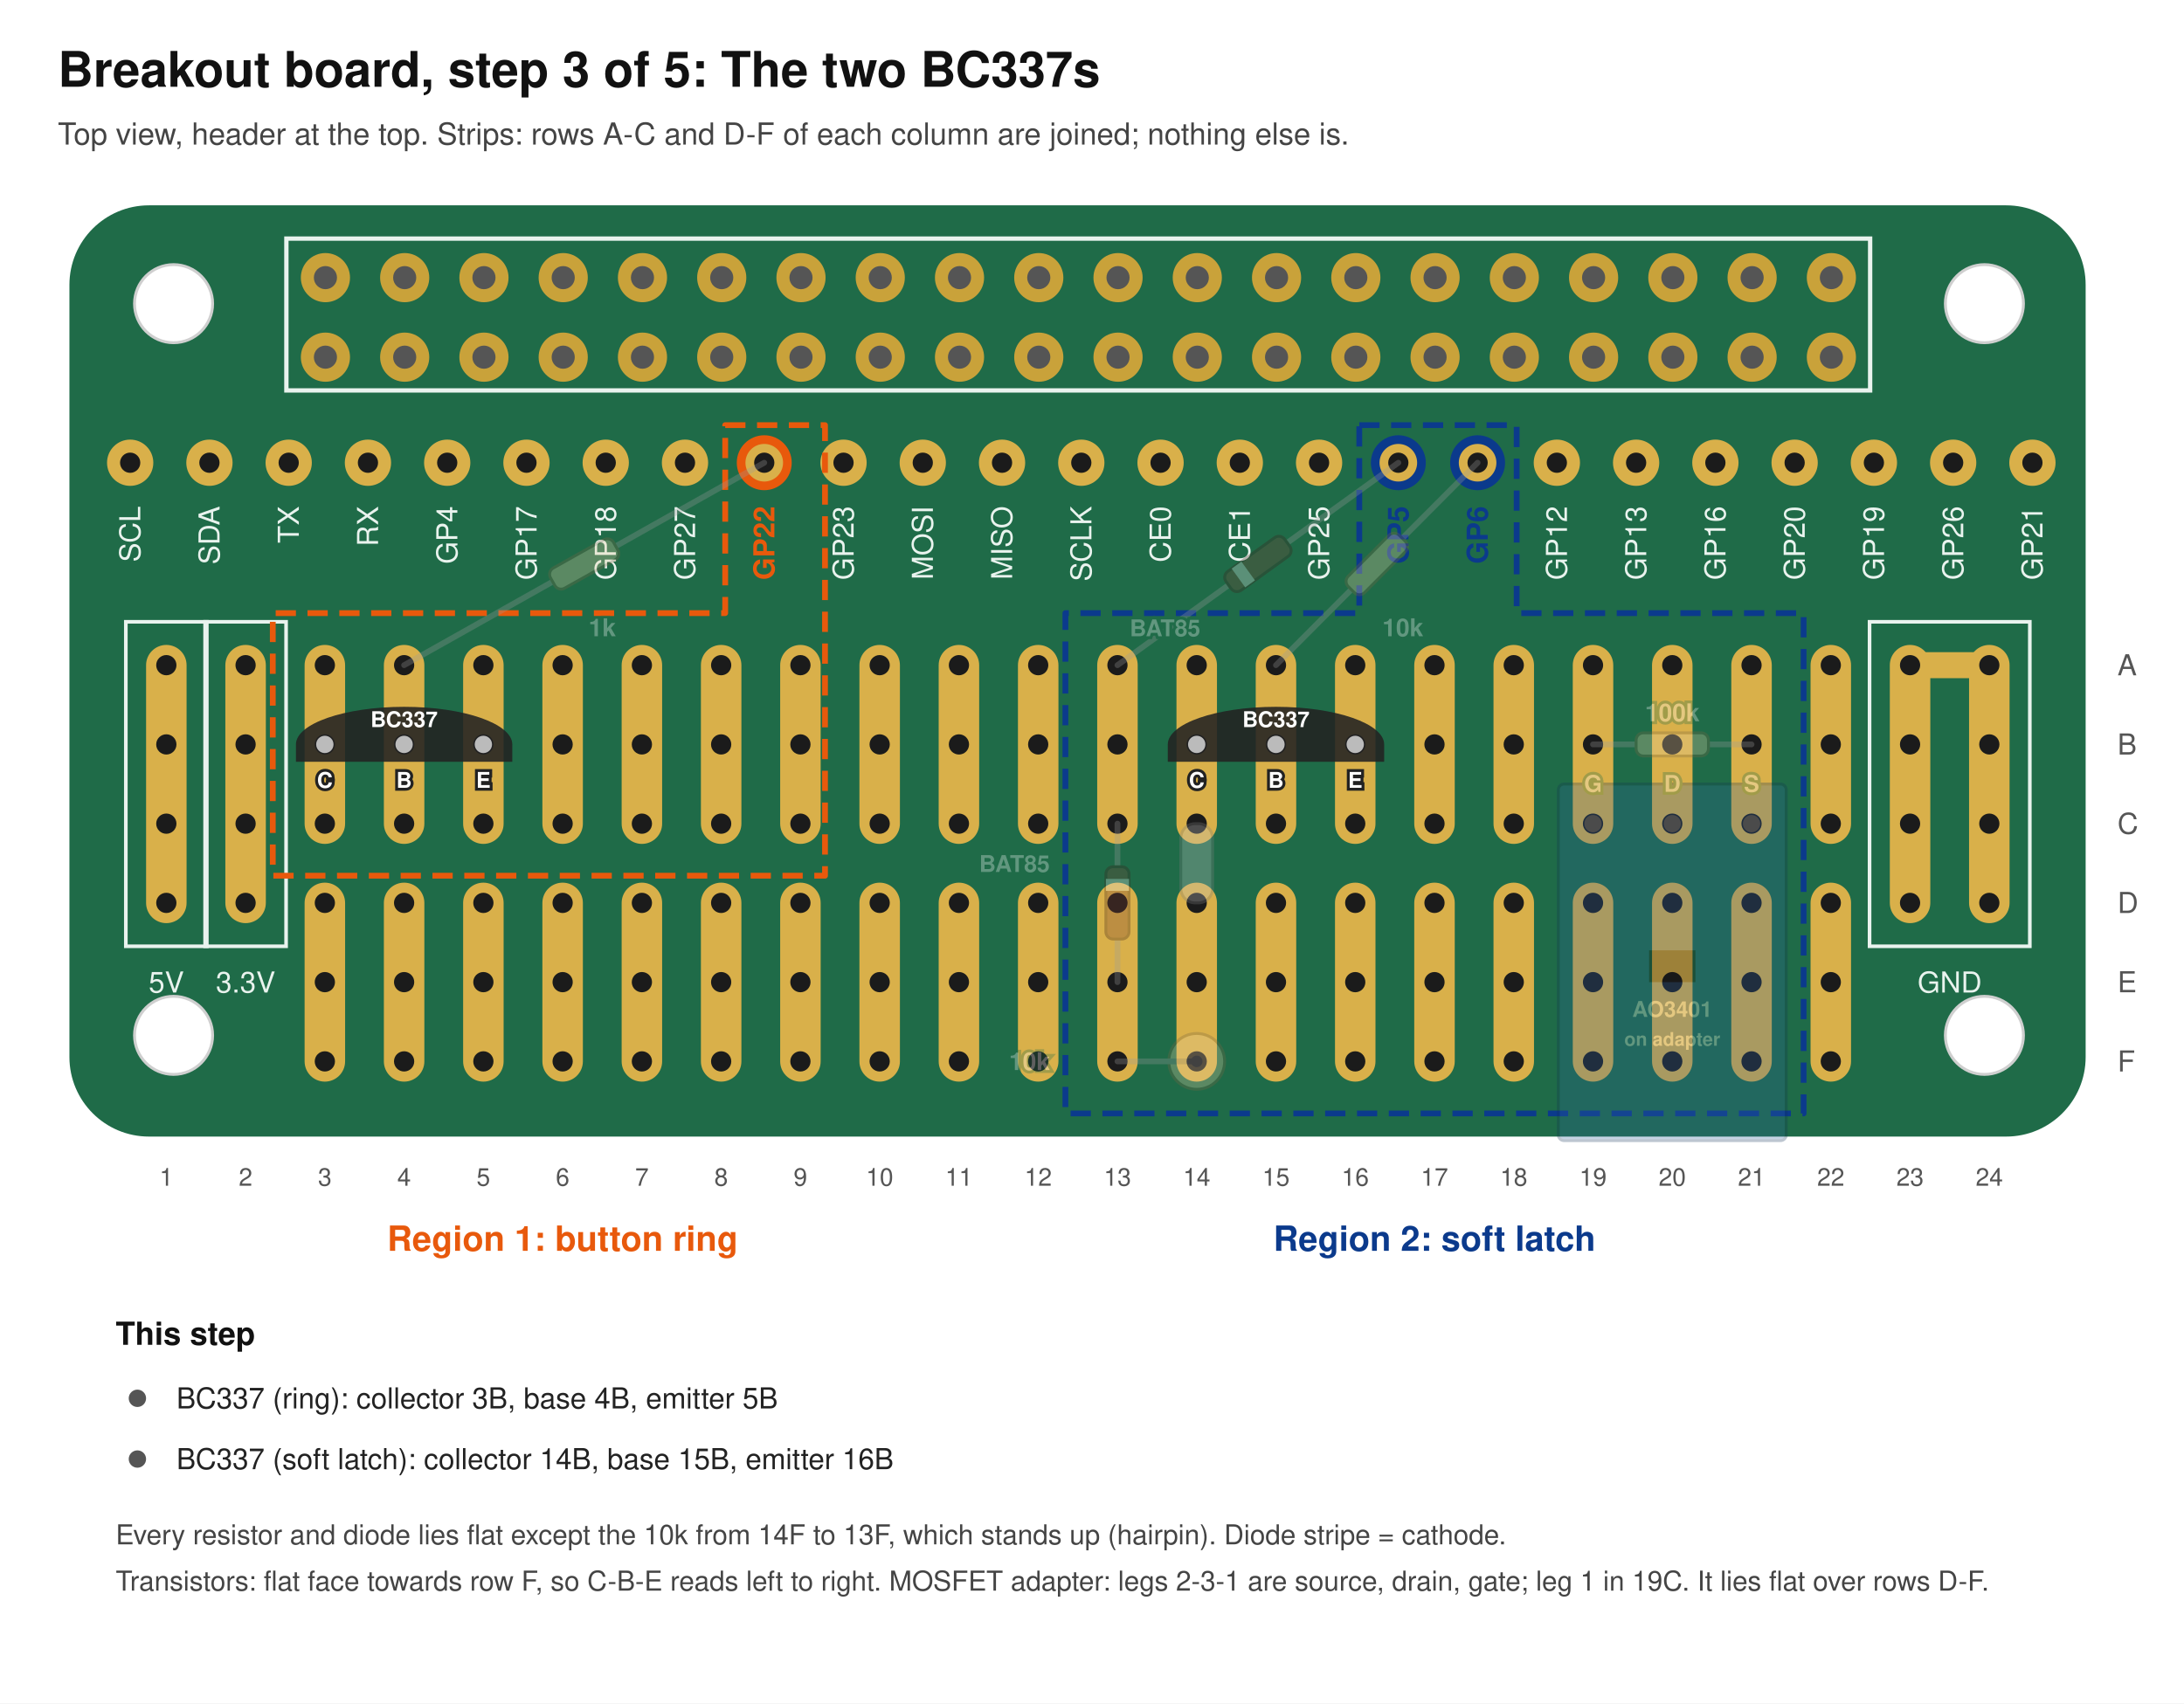
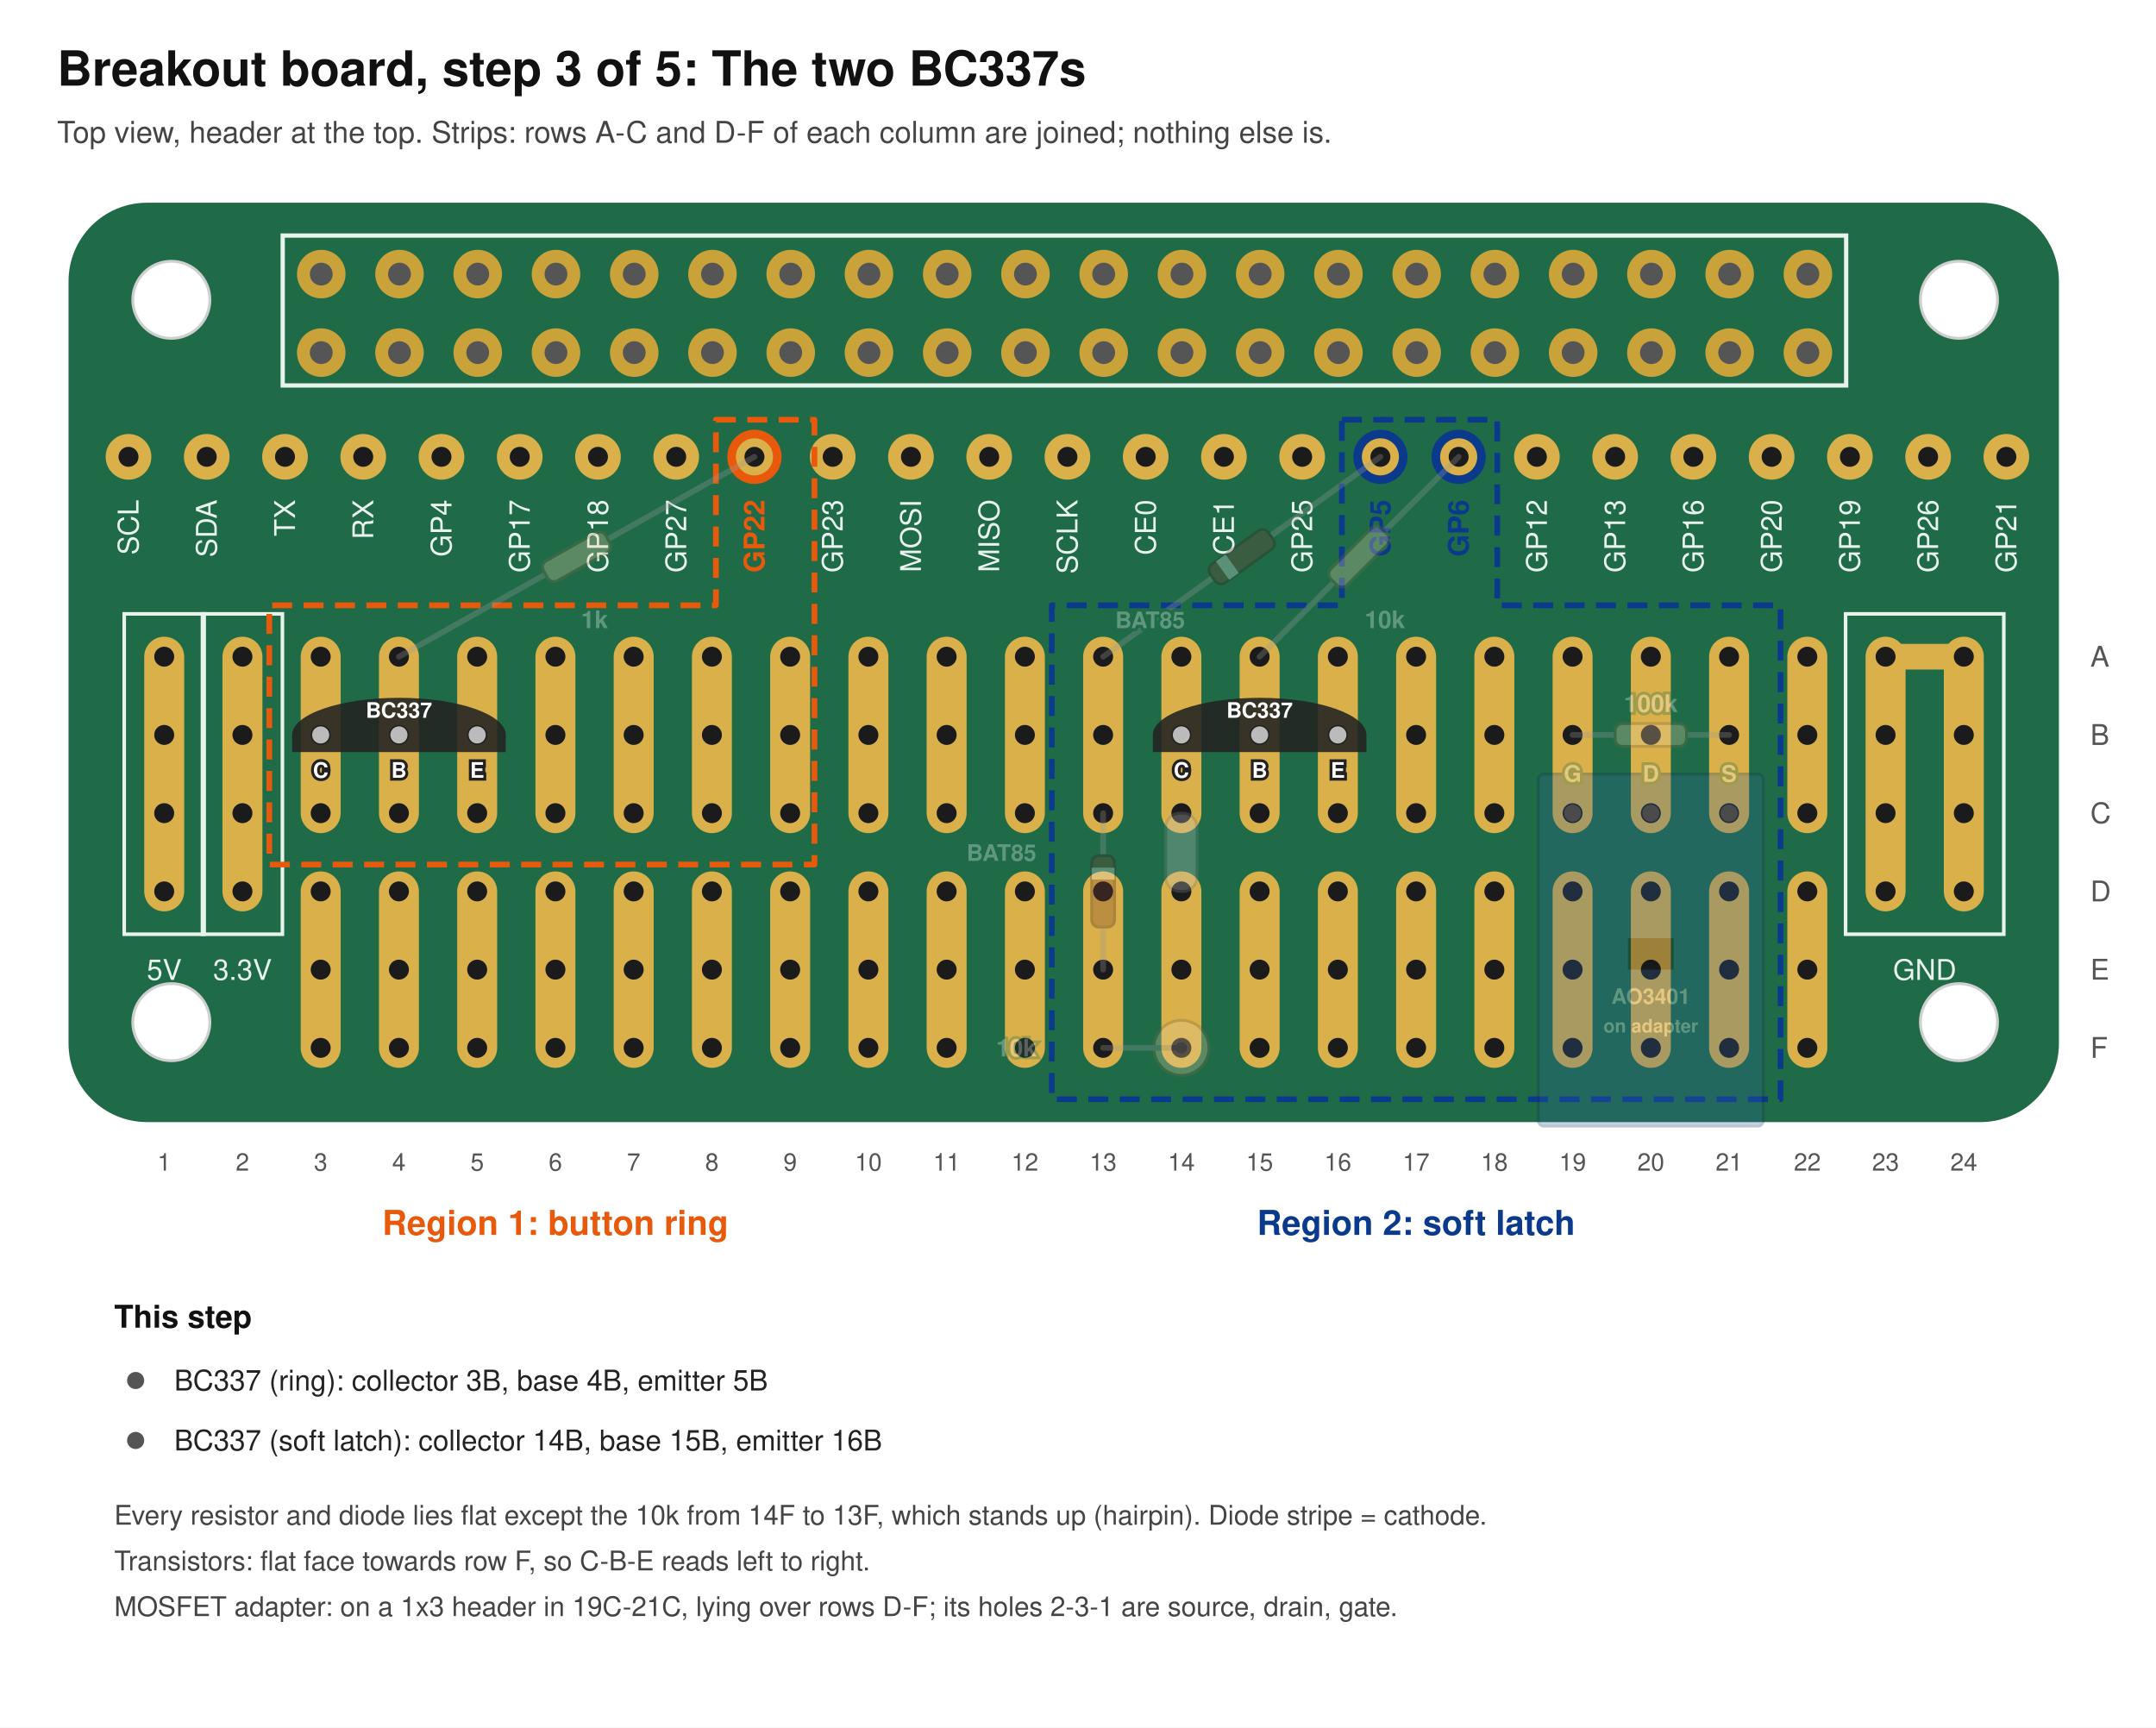
- <svg xmlns="http://www.w3.org/2000/svg" viewBox="0 0 1510 1178" width="1510" height="1178" font-family="Helvetica, Arial, sans-serif">
-   <rect width="1510" height="1178" fill="#ffffff" />
+ <svg xmlns="http://www.w3.org/2000/svg" viewBox="0 0 1510 1210" width="1510" height="1210" font-family="Helvetica, Arial, sans-serif">
+   <rect width="1510" height="1210" fill="#ffffff" />
  <text x="40.0" y="60.0" font-size="34" fill="#111" text-anchor="start" font-weight="bold">Breakout board, step 3 of 5: The two BC337s</text>
  <text x="40.0" y="100.0" font-size="21" fill="#444" text-anchor="start">Top view, header at the top. Strips: rows A-C and D-F of each column are joined; nothing else is.</text>
  <rect x="48.0" y="142.0" width="1394.0" height="644.0" fill="#1f6b48" rx="55" />
  <circle cx="120.0" cy="210.0" r="27" fill="#ffffff" stroke="#cfcfcf" stroke-width="2" />
  <circle cx="1372.0" cy="210.0" r="27" fill="#ffffff" stroke="#cfcfcf" stroke-width="2" />
  <circle cx="120.0" cy="716.0" r="27" fill="#ffffff" stroke="#cfcfcf" stroke-width="2" />
  <circle cx="1372.0" cy="716.0" r="27" fill="#ffffff" stroke="#cfcfcf" stroke-width="2" />
  <rect x="198.0" y="165.0" width="1095.0" height="105.0" fill="none" stroke="#e9f3ee" stroke-width="3" />
  <circle cx="225.0" cy="192.0" r="17" fill="#c9a23a" stroke="none" stroke-width="0" />
  <circle cx="225.0" cy="192.0" r="8" fill="#555" stroke="none" stroke-width="0" />
  <circle cx="225.0" cy="247.0" r="17" fill="#c9a23a" stroke="none" stroke-width="0" />
  <circle cx="225.0" cy="247.0" r="8" fill="#555" stroke="none" stroke-width="0" />
  <circle cx="279.8" cy="192.0" r="17" fill="#c9a23a" stroke="none" stroke-width="0" />
  <circle cx="279.8" cy="192.0" r="8" fill="#555" stroke="none" stroke-width="0" />
  <circle cx="279.8" cy="247.0" r="17" fill="#c9a23a" stroke="none" stroke-width="0" />
  <circle cx="279.8" cy="247.0" r="8" fill="#555" stroke="none" stroke-width="0" />
  <circle cx="334.6" cy="192.0" r="17" fill="#c9a23a" stroke="none" stroke-width="0" />
  <circle cx="334.6" cy="192.0" r="8" fill="#555" stroke="none" stroke-width="0" />
  <circle cx="334.6" cy="247.0" r="17" fill="#c9a23a" stroke="none" stroke-width="0" />
  <circle cx="334.6" cy="247.0" r="8" fill="#555" stroke="none" stroke-width="0" />
  <circle cx="389.4" cy="192.0" r="17" fill="#c9a23a" stroke="none" stroke-width="0" />
  <circle cx="389.4" cy="192.0" r="8" fill="#555" stroke="none" stroke-width="0" />
  <circle cx="389.4" cy="247.0" r="17" fill="#c9a23a" stroke="none" stroke-width="0" />
  <circle cx="389.4" cy="247.0" r="8" fill="#555" stroke="none" stroke-width="0" />
  <circle cx="444.2" cy="192.0" r="17" fill="#c9a23a" stroke="none" stroke-width="0" />
  <circle cx="444.2" cy="192.0" r="8" fill="#555" stroke="none" stroke-width="0" />
  <circle cx="444.2" cy="247.0" r="17" fill="#c9a23a" stroke="none" stroke-width="0" />
  <circle cx="444.2" cy="247.0" r="8" fill="#555" stroke="none" stroke-width="0" />
  <circle cx="499.0" cy="192.0" r="17" fill="#c9a23a" stroke="none" stroke-width="0" />
  <circle cx="499.0" cy="192.0" r="8" fill="#555" stroke="none" stroke-width="0" />
  <circle cx="499.0" cy="247.0" r="17" fill="#c9a23a" stroke="none" stroke-width="0" />
  <circle cx="499.0" cy="247.0" r="8" fill="#555" stroke="none" stroke-width="0" />
  <circle cx="553.8" cy="192.0" r="17" fill="#c9a23a" stroke="none" stroke-width="0" />
  <circle cx="553.8" cy="192.0" r="8" fill="#555" stroke="none" stroke-width="0" />
  <circle cx="553.8" cy="247.0" r="17" fill="#c9a23a" stroke="none" stroke-width="0" />
  <circle cx="553.8" cy="247.0" r="8" fill="#555" stroke="none" stroke-width="0" />
  <circle cx="608.6" cy="192.0" r="17" fill="#c9a23a" stroke="none" stroke-width="0" />
  <circle cx="608.6" cy="192.0" r="8" fill="#555" stroke="none" stroke-width="0" />
  <circle cx="608.6" cy="247.0" r="17" fill="#c9a23a" stroke="none" stroke-width="0" />
  <circle cx="608.6" cy="247.0" r="8" fill="#555" stroke="none" stroke-width="0" />
  <circle cx="663.4" cy="192.0" r="17" fill="#c9a23a" stroke="none" stroke-width="0" />
  <circle cx="663.4" cy="192.0" r="8" fill="#555" stroke="none" stroke-width="0" />
  <circle cx="663.4" cy="247.0" r="17" fill="#c9a23a" stroke="none" stroke-width="0" />
  <circle cx="663.4" cy="247.0" r="8" fill="#555" stroke="none" stroke-width="0" />
  <circle cx="718.2" cy="192.0" r="17" fill="#c9a23a" stroke="none" stroke-width="0" />
  <circle cx="718.2" cy="192.0" r="8" fill="#555" stroke="none" stroke-width="0" />
  <circle cx="718.2" cy="247.0" r="17" fill="#c9a23a" stroke="none" stroke-width="0" />
  <circle cx="718.2" cy="247.0" r="8" fill="#555" stroke="none" stroke-width="0" />
  <circle cx="773.0" cy="192.0" r="17" fill="#c9a23a" stroke="none" stroke-width="0" />
  <circle cx="773.0" cy="192.0" r="8" fill="#555" stroke="none" stroke-width="0" />
  <circle cx="773.0" cy="247.0" r="17" fill="#c9a23a" stroke="none" stroke-width="0" />
  <circle cx="773.0" cy="247.0" r="8" fill="#555" stroke="none" stroke-width="0" />
  <circle cx="827.8" cy="192.0" r="17" fill="#c9a23a" stroke="none" stroke-width="0" />
  <circle cx="827.8" cy="192.0" r="8" fill="#555" stroke="none" stroke-width="0" />
  <circle cx="827.8" cy="247.0" r="17" fill="#c9a23a" stroke="none" stroke-width="0" />
  <circle cx="827.8" cy="247.0" r="8" fill="#555" stroke="none" stroke-width="0" />
  <circle cx="882.6" cy="192.0" r="17" fill="#c9a23a" stroke="none" stroke-width="0" />
  <circle cx="882.6" cy="192.0" r="8" fill="#555" stroke="none" stroke-width="0" />
  <circle cx="882.6" cy="247.0" r="17" fill="#c9a23a" stroke="none" stroke-width="0" />
  <circle cx="882.6" cy="247.0" r="8" fill="#555" stroke="none" stroke-width="0" />
  <circle cx="937.4" cy="192.0" r="17" fill="#c9a23a" stroke="none" stroke-width="0" />
  <circle cx="937.4" cy="192.0" r="8" fill="#555" stroke="none" stroke-width="0" />
  <circle cx="937.4" cy="247.0" r="17" fill="#c9a23a" stroke="none" stroke-width="0" />
  <circle cx="937.4" cy="247.0" r="8" fill="#555" stroke="none" stroke-width="0" />
  <circle cx="992.2" cy="192.0" r="17" fill="#c9a23a" stroke="none" stroke-width="0" />
  <circle cx="992.2" cy="192.0" r="8" fill="#555" stroke="none" stroke-width="0" />
  <circle cx="992.2" cy="247.0" r="17" fill="#c9a23a" stroke="none" stroke-width="0" />
  <circle cx="992.2" cy="247.0" r="8" fill="#555" stroke="none" stroke-width="0" />
  <circle cx="1047.0" cy="192.0" r="17" fill="#c9a23a" stroke="none" stroke-width="0" />
  <circle cx="1047.0" cy="192.0" r="8" fill="#555" stroke="none" stroke-width="0" />
  <circle cx="1047.0" cy="247.0" r="17" fill="#c9a23a" stroke="none" stroke-width="0" />
  <circle cx="1047.0" cy="247.0" r="8" fill="#555" stroke="none" stroke-width="0" />
  <circle cx="1101.8" cy="192.0" r="17" fill="#c9a23a" stroke="none" stroke-width="0" />
  <circle cx="1101.8" cy="192.0" r="8" fill="#555" stroke="none" stroke-width="0" />
  <circle cx="1101.8" cy="247.0" r="17" fill="#c9a23a" stroke="none" stroke-width="0" />
  <circle cx="1101.8" cy="247.0" r="8" fill="#555" stroke="none" stroke-width="0" />
  <circle cx="1156.6" cy="192.0" r="17" fill="#c9a23a" stroke="none" stroke-width="0" />
  <circle cx="1156.6" cy="192.0" r="8" fill="#555" stroke="none" stroke-width="0" />
  <circle cx="1156.6" cy="247.0" r="17" fill="#c9a23a" stroke="none" stroke-width="0" />
  <circle cx="1156.6" cy="247.0" r="8" fill="#555" stroke="none" stroke-width="0" />
  <circle cx="1211.4" cy="192.0" r="17" fill="#c9a23a" stroke="none" stroke-width="0" />
  <circle cx="1211.4" cy="192.0" r="8" fill="#555" stroke="none" stroke-width="0" />
  <circle cx="1211.4" cy="247.0" r="17" fill="#c9a23a" stroke="none" stroke-width="0" />
  <circle cx="1211.4" cy="247.0" r="8" fill="#555" stroke="none" stroke-width="0" />
  <circle cx="1266.2" cy="192.0" r="17" fill="#c9a23a" stroke="none" stroke-width="0" />
  <circle cx="1266.2" cy="192.0" r="8" fill="#555" stroke="none" stroke-width="0" />
  <circle cx="1266.2" cy="247.0" r="17" fill="#c9a23a" stroke="none" stroke-width="0" />
  <circle cx="1266.2" cy="247.0" r="8" fill="#555" stroke="none" stroke-width="0" />
  <circle cx="90.0" cy="320.0" r="16" fill="#d9b04a" stroke="none" stroke-width="0" />
  <circle cx="90.0" cy="320.0" r="7" fill="#1b1b1b" stroke="none" stroke-width="0" />
  <text transform="translate(97.0,350) rotate(-90)" text-anchor="end" font-size="20" fill="#e9f3ee">SCL</text>
  <circle cx="144.8" cy="320.0" r="16" fill="#d9b04a" stroke="none" stroke-width="0" />
  <circle cx="144.8" cy="320.0" r="7" fill="#1b1b1b" stroke="none" stroke-width="0" />
  <text transform="translate(151.8,350) rotate(-90)" text-anchor="end" font-size="20" fill="#e9f3ee">SDA</text>
  <circle cx="199.6" cy="320.0" r="16" fill="#d9b04a" stroke="none" stroke-width="0" />
  <circle cx="199.6" cy="320.0" r="7" fill="#1b1b1b" stroke="none" stroke-width="0" />
  <text transform="translate(206.6,350) rotate(-90)" text-anchor="end" font-size="20" fill="#e9f3ee">TX</text>
  <circle cx="254.4" cy="320.0" r="16" fill="#d9b04a" stroke="none" stroke-width="0" />
  <circle cx="254.4" cy="320.0" r="7" fill="#1b1b1b" stroke="none" stroke-width="0" />
  <text transform="translate(261.4,350) rotate(-90)" text-anchor="end" font-size="20" fill="#e9f3ee">RX</text>
  <circle cx="309.2" cy="320.0" r="16" fill="#d9b04a" stroke="none" stroke-width="0" />
  <circle cx="309.2" cy="320.0" r="7" fill="#1b1b1b" stroke="none" stroke-width="0" />
  <text transform="translate(316.2,350) rotate(-90)" text-anchor="end" font-size="20" fill="#e9f3ee">GP4</text>
  <circle cx="364.0" cy="320.0" r="16" fill="#d9b04a" stroke="none" stroke-width="0" />
  <circle cx="364.0" cy="320.0" r="7" fill="#1b1b1b" stroke="none" stroke-width="0" />
  <text transform="translate(371.0,350) rotate(-90)" text-anchor="end" font-size="20" fill="#e9f3ee">GP17</text>
  <circle cx="418.8" cy="320.0" r="16" fill="#d9b04a" stroke="none" stroke-width="0" />
  <circle cx="418.8" cy="320.0" r="7" fill="#1b1b1b" stroke="none" stroke-width="0" />
  <text transform="translate(425.8,350) rotate(-90)" text-anchor="end" font-size="20" fill="#e9f3ee">GP18</text>
  <circle cx="473.6" cy="320.0" r="16" fill="#d9b04a" stroke="none" stroke-width="0" />
  <circle cx="473.6" cy="320.0" r="7" fill="#1b1b1b" stroke="none" stroke-width="0" />
  <text transform="translate(480.6,350) rotate(-90)" text-anchor="end" font-size="20" fill="#e9f3ee">GP27</text>
  <circle cx="528.4" cy="320.0" r="16" fill="#d9b04a" stroke="#e8590c" stroke-width="6" />
  <circle cx="528.4" cy="320.0" r="7" fill="#1b1b1b" stroke="none" stroke-width="0" />
  <text transform="translate(535.4,350) rotate(-90)" text-anchor="end" font-size="20" font-weight="bold" fill="#e8590c">GP22</text>
  <circle cx="583.2" cy="320.0" r="16" fill="#d9b04a" stroke="none" stroke-width="0" />
  <circle cx="583.2" cy="320.0" r="7" fill="#1b1b1b" stroke="none" stroke-width="0" />
  <text transform="translate(590.2,350) rotate(-90)" text-anchor="end" font-size="20" fill="#e9f3ee">GP23</text>
  <circle cx="638.0" cy="320.0" r="16" fill="#d9b04a" stroke="none" stroke-width="0" />
  <circle cx="638.0" cy="320.0" r="7" fill="#1b1b1b" stroke="none" stroke-width="0" />
  <text transform="translate(645.0,350) rotate(-90)" text-anchor="end" font-size="20" fill="#e9f3ee">MOSI</text>
  <circle cx="692.8" cy="320.0" r="16" fill="#d9b04a" stroke="none" stroke-width="0" />
  <circle cx="692.8" cy="320.0" r="7" fill="#1b1b1b" stroke="none" stroke-width="0" />
  <text transform="translate(699.8,350) rotate(-90)" text-anchor="end" font-size="20" fill="#e9f3ee">MISO</text>
  <circle cx="747.6" cy="320.0" r="16" fill="#d9b04a" stroke="none" stroke-width="0" />
  <circle cx="747.6" cy="320.0" r="7" fill="#1b1b1b" stroke="none" stroke-width="0" />
  <text transform="translate(754.6,350) rotate(-90)" text-anchor="end" font-size="20" fill="#e9f3ee">SCLK</text>
  <circle cx="802.4" cy="320.0" r="16" fill="#d9b04a" stroke="none" stroke-width="0" />
  <circle cx="802.4" cy="320.0" r="7" fill="#1b1b1b" stroke="none" stroke-width="0" />
  <text transform="translate(809.4,350) rotate(-90)" text-anchor="end" font-size="20" fill="#e9f3ee">CE0</text>
  <circle cx="857.2" cy="320.0" r="16" fill="#d9b04a" stroke="none" stroke-width="0" />
  <circle cx="857.2" cy="320.0" r="7" fill="#1b1b1b" stroke="none" stroke-width="0" />
  <text transform="translate(864.2,350) rotate(-90)" text-anchor="end" font-size="20" fill="#e9f3ee">CE1</text>
  <circle cx="912.0" cy="320.0" r="16" fill="#d9b04a" stroke="none" stroke-width="0" />
  <circle cx="912.0" cy="320.0" r="7" fill="#1b1b1b" stroke="none" stroke-width="0" />
  <text transform="translate(919.0,350) rotate(-90)" text-anchor="end" font-size="20" fill="#e9f3ee">GP25</text>
  <circle cx="966.8" cy="320.0" r="16" fill="#d9b04a" stroke="#0b3a8c" stroke-width="6" />
  <circle cx="966.8" cy="320.0" r="7" fill="#1b1b1b" stroke="none" stroke-width="0" />
  <text transform="translate(973.8,350) rotate(-90)" text-anchor="end" font-size="20" font-weight="bold" fill="#0b3a8c">GP5</text>
  <circle cx="1021.6" cy="320.0" r="16" fill="#d9b04a" stroke="#0b3a8c" stroke-width="6" />
  <circle cx="1021.6" cy="320.0" r="7" fill="#1b1b1b" stroke="none" stroke-width="0" />
  <text transform="translate(1028.6,350) rotate(-90)" text-anchor="end" font-size="20" font-weight="bold" fill="#0b3a8c">GP6</text>
  <circle cx="1076.4" cy="320.0" r="16" fill="#d9b04a" stroke="none" stroke-width="0" />
  <circle cx="1076.4" cy="320.0" r="7" fill="#1b1b1b" stroke="none" stroke-width="0" />
  <text transform="translate(1083.4,350) rotate(-90)" text-anchor="end" font-size="20" fill="#e9f3ee">GP12</text>
  <circle cx="1131.2" cy="320.0" r="16" fill="#d9b04a" stroke="none" stroke-width="0" />
  <circle cx="1131.2" cy="320.0" r="7" fill="#1b1b1b" stroke="none" stroke-width="0" />
  <text transform="translate(1138.2,350) rotate(-90)" text-anchor="end" font-size="20" fill="#e9f3ee">GP13</text>
  <circle cx="1186.0" cy="320.0" r="16" fill="#d9b04a" stroke="none" stroke-width="0" />
  <circle cx="1186.0" cy="320.0" r="7" fill="#1b1b1b" stroke="none" stroke-width="0" />
  <text transform="translate(1193.0,350) rotate(-90)" text-anchor="end" font-size="20" fill="#e9f3ee">GP16</text>
  <circle cx="1240.8" cy="320.0" r="16" fill="#d9b04a" stroke="none" stroke-width="0" />
  <circle cx="1240.8" cy="320.0" r="7" fill="#1b1b1b" stroke="none" stroke-width="0" />
  <text transform="translate(1247.8,350) rotate(-90)" text-anchor="end" font-size="20" fill="#e9f3ee">GP20</text>
  <circle cx="1295.6" cy="320.0" r="16" fill="#d9b04a" stroke="none" stroke-width="0" />
  <circle cx="1295.6" cy="320.0" r="7" fill="#1b1b1b" stroke="none" stroke-width="0" />
  <text transform="translate(1302.6,350) rotate(-90)" text-anchor="end" font-size="20" fill="#e9f3ee">GP19</text>
  <circle cx="1350.4" cy="320.0" r="16" fill="#d9b04a" stroke="none" stroke-width="0" />
  <circle cx="1350.4" cy="320.0" r="7" fill="#1b1b1b" stroke="none" stroke-width="0" />
  <text transform="translate(1357.4,350) rotate(-90)" text-anchor="end" font-size="20" fill="#e9f3ee">GP26</text>
  <circle cx="1405.2" cy="320.0" r="16" fill="#d9b04a" stroke="none" stroke-width="0" />
  <circle cx="1405.2" cy="320.0" r="7" fill="#1b1b1b" stroke="none" stroke-width="0" />
  <text transform="translate(1412.2,350) rotate(-90)" text-anchor="end" font-size="20" fill="#e9f3ee">GP21</text>
  <rect x="87.0" y="430.0" width="56.0" height="224.4" fill="none" stroke="#e9f3ee" stroke-width="2.5" />
  <text x="115.0" y="686.4" font-size="20" fill="#e9f3ee" text-anchor="middle">5V</text>
  <rect x="141.8" y="430.0" width="56.0" height="224.4" fill="none" stroke="#e9f3ee" stroke-width="2.5" />
  <text x="169.8" y="686.4" font-size="20" fill="#e9f3ee" text-anchor="middle">3.3V</text>
  <rect x="1292.6" y="430.0" width="110.8" height="224.4" fill="none" stroke="#e9f3ee" stroke-width="2.5" />
  <text x="1348.0" y="686.4" font-size="20" fill="#e9f3ee" text-anchor="middle">GND</text>
  <rect x="101.0" y="446.0" width="28.0" height="192.4" fill="#d9b04a" rx="14" />
  <rect x="155.8" y="446.0" width="28.0" height="192.4" fill="#d9b04a" rx="14" />
  <rect x="210.6" y="446.0" width="28.0" height="137.6" fill="#d9b04a" rx="14" />
  <rect x="210.6" y="610.4" width="28.0" height="137.6" fill="#d9b04a" rx="14" />
  <rect x="265.4" y="446.0" width="28.0" height="137.6" fill="#d9b04a" rx="14" />
  <rect x="265.4" y="610.4" width="28.0" height="137.6" fill="#d9b04a" rx="14" />
  <rect x="320.2" y="446.0" width="28.0" height="137.6" fill="#d9b04a" rx="14" />
  <rect x="320.2" y="610.4" width="28.0" height="137.6" fill="#d9b04a" rx="14" />
  <rect x="375.0" y="446.0" width="28.0" height="137.6" fill="#d9b04a" rx="14" />
  <rect x="375.0" y="610.4" width="28.0" height="137.6" fill="#d9b04a" rx="14" />
  <rect x="429.8" y="446.0" width="28.0" height="137.6" fill="#d9b04a" rx="14" />
  <rect x="429.8" y="610.4" width="28.0" height="137.6" fill="#d9b04a" rx="14" />
  <rect x="484.6" y="446.0" width="28.0" height="137.6" fill="#d9b04a" rx="14" />
  <rect x="484.6" y="610.4" width="28.0" height="137.6" fill="#d9b04a" rx="14" />
  <rect x="539.4" y="446.0" width="28.0" height="137.6" fill="#d9b04a" rx="14" />
  <rect x="539.4" y="610.4" width="28.0" height="137.6" fill="#d9b04a" rx="14" />
  <rect x="594.2" y="446.0" width="28.0" height="137.6" fill="#d9b04a" rx="14" />
  <rect x="594.2" y="610.4" width="28.0" height="137.6" fill="#d9b04a" rx="14" />
  <rect x="649.0" y="446.0" width="28.0" height="137.6" fill="#d9b04a" rx="14" />
  <rect x="649.0" y="610.4" width="28.0" height="137.6" fill="#d9b04a" rx="14" />
  <rect x="703.8" y="446.0" width="28.0" height="137.6" fill="#d9b04a" rx="14" />
  <rect x="703.8" y="610.4" width="28.0" height="137.6" fill="#d9b04a" rx="14" />
  <rect x="758.6" y="446.0" width="28.0" height="137.6" fill="#d9b04a" rx="14" />
  <rect x="758.6" y="610.4" width="28.0" height="137.6" fill="#d9b04a" rx="14" />
  <rect x="813.4" y="446.0" width="28.0" height="137.6" fill="#d9b04a" rx="14" />
  <rect x="813.4" y="610.4" width="28.0" height="137.6" fill="#d9b04a" rx="14" />
  <rect x="868.2" y="446.0" width="28.0" height="137.6" fill="#d9b04a" rx="14" />
  <rect x="868.2" y="610.4" width="28.0" height="137.6" fill="#d9b04a" rx="14" />
  <rect x="923.0" y="446.0" width="28.0" height="137.6" fill="#d9b04a" rx="14" />
  <rect x="923.0" y="610.4" width="28.0" height="137.6" fill="#d9b04a" rx="14" />
  <rect x="977.8" y="446.0" width="28.0" height="137.6" fill="#d9b04a" rx="14" />
  <rect x="977.8" y="610.4" width="28.0" height="137.6" fill="#d9b04a" rx="14" />
  <rect x="1032.6" y="446.0" width="28.0" height="137.6" fill="#d9b04a" rx="14" />
  <rect x="1032.6" y="610.4" width="28.0" height="137.6" fill="#d9b04a" rx="14" />
  <rect x="1087.4" y="446.0" width="28.0" height="137.6" fill="#d9b04a" rx="14" />
  <rect x="1087.4" y="610.4" width="28.0" height="137.6" fill="#d9b04a" rx="14" />
  <rect x="1142.2" y="446.0" width="28.0" height="137.6" fill="#d9b04a" rx="14" />
  <rect x="1142.2" y="610.4" width="28.0" height="137.6" fill="#d9b04a" rx="14" />
  <rect x="1197.0" y="446.0" width="28.0" height="137.6" fill="#d9b04a" rx="14" />
  <rect x="1197.0" y="610.4" width="28.0" height="137.6" fill="#d9b04a" rx="14" />
  <rect x="1251.8" y="446.0" width="28.0" height="137.6" fill="#d9b04a" rx="14" />
  <rect x="1251.8" y="610.4" width="28.0" height="137.6" fill="#d9b04a" rx="14" />
  <rect x="1306.6" y="446.0" width="28.0" height="192.4" fill="#d9b04a" rx="14" />
  <rect x="1361.4" y="446.0" width="28.0" height="192.4" fill="#d9b04a" rx="14" />
  <rect x="1320.6" y="451.0" width="54.8" height="18.0" fill="#d9b04a" />
  <circle cx="115.0" cy="460.0" r="7" fill="#1b1b1b" stroke="none" stroke-width="0" />
  <circle cx="115.0" cy="514.8" r="7" fill="#1b1b1b" stroke="none" stroke-width="0" />
  <circle cx="115.0" cy="569.6" r="7" fill="#1b1b1b" stroke="none" stroke-width="0" />
  <circle cx="115.0" cy="624.4" r="7" fill="#1b1b1b" stroke="none" stroke-width="0" />
  <circle cx="169.8" cy="460.0" r="7" fill="#1b1b1b" stroke="none" stroke-width="0" />
  <circle cx="169.8" cy="514.8" r="7" fill="#1b1b1b" stroke="none" stroke-width="0" />
  <circle cx="169.8" cy="569.6" r="7" fill="#1b1b1b" stroke="none" stroke-width="0" />
  <circle cx="169.8" cy="624.4" r="7" fill="#1b1b1b" stroke="none" stroke-width="0" />
  <circle cx="224.6" cy="460.0" r="7" fill="#1b1b1b" stroke="none" stroke-width="0" />
  <circle cx="224.6" cy="514.8" r="7" fill="#1b1b1b" stroke="none" stroke-width="0" />
  <circle cx="224.6" cy="569.6" r="7" fill="#1b1b1b" stroke="none" stroke-width="0" />
  <circle cx="224.6" cy="624.4" r="7" fill="#1b1b1b" stroke="none" stroke-width="0" />
  <circle cx="224.6" cy="679.2" r="7" fill="#1b1b1b" stroke="none" stroke-width="0" />
  <circle cx="224.6" cy="734.0" r="7" fill="#1b1b1b" stroke="none" stroke-width="0" />
  <circle cx="279.4" cy="460.0" r="7" fill="#1b1b1b" stroke="none" stroke-width="0" />
  <circle cx="279.4" cy="514.8" r="7" fill="#1b1b1b" stroke="none" stroke-width="0" />
  <circle cx="279.4" cy="569.6" r="7" fill="#1b1b1b" stroke="none" stroke-width="0" />
  <circle cx="279.4" cy="624.4" r="7" fill="#1b1b1b" stroke="none" stroke-width="0" />
  <circle cx="279.4" cy="679.2" r="7" fill="#1b1b1b" stroke="none" stroke-width="0" />
  <circle cx="279.4" cy="734.0" r="7" fill="#1b1b1b" stroke="none" stroke-width="0" />
  <circle cx="334.2" cy="460.0" r="7" fill="#1b1b1b" stroke="none" stroke-width="0" />
  <circle cx="334.2" cy="514.8" r="7" fill="#1b1b1b" stroke="none" stroke-width="0" />
  <circle cx="334.2" cy="569.6" r="7" fill="#1b1b1b" stroke="none" stroke-width="0" />
  <circle cx="334.2" cy="624.4" r="7" fill="#1b1b1b" stroke="none" stroke-width="0" />
  <circle cx="334.2" cy="679.2" r="7" fill="#1b1b1b" stroke="none" stroke-width="0" />
  <circle cx="334.2" cy="734.0" r="7" fill="#1b1b1b" stroke="none" stroke-width="0" />
  <circle cx="389.0" cy="460.0" r="7" fill="#1b1b1b" stroke="none" stroke-width="0" />
  <circle cx="389.0" cy="514.8" r="7" fill="#1b1b1b" stroke="none" stroke-width="0" />
  <circle cx="389.0" cy="569.6" r="7" fill="#1b1b1b" stroke="none" stroke-width="0" />
  <circle cx="389.0" cy="624.4" r="7" fill="#1b1b1b" stroke="none" stroke-width="0" />
  <circle cx="389.0" cy="679.2" r="7" fill="#1b1b1b" stroke="none" stroke-width="0" />
  <circle cx="389.0" cy="734.0" r="7" fill="#1b1b1b" stroke="none" stroke-width="0" />
  <circle cx="443.8" cy="460.0" r="7" fill="#1b1b1b" stroke="none" stroke-width="0" />
  <circle cx="443.8" cy="514.8" r="7" fill="#1b1b1b" stroke="none" stroke-width="0" />
  <circle cx="443.8" cy="569.6" r="7" fill="#1b1b1b" stroke="none" stroke-width="0" />
  <circle cx="443.8" cy="624.4" r="7" fill="#1b1b1b" stroke="none" stroke-width="0" />
  <circle cx="443.8" cy="679.2" r="7" fill="#1b1b1b" stroke="none" stroke-width="0" />
  <circle cx="443.8" cy="734.0" r="7" fill="#1b1b1b" stroke="none" stroke-width="0" />
  <circle cx="498.6" cy="460.0" r="7" fill="#1b1b1b" stroke="none" stroke-width="0" />
  <circle cx="498.6" cy="514.8" r="7" fill="#1b1b1b" stroke="none" stroke-width="0" />
  <circle cx="498.6" cy="569.6" r="7" fill="#1b1b1b" stroke="none" stroke-width="0" />
  <circle cx="498.6" cy="624.4" r="7" fill="#1b1b1b" stroke="none" stroke-width="0" />
  <circle cx="498.6" cy="679.2" r="7" fill="#1b1b1b" stroke="none" stroke-width="0" />
  <circle cx="498.6" cy="734.0" r="7" fill="#1b1b1b" stroke="none" stroke-width="0" />
  <circle cx="553.4" cy="460.0" r="7" fill="#1b1b1b" stroke="none" stroke-width="0" />
  <circle cx="553.4" cy="514.8" r="7" fill="#1b1b1b" stroke="none" stroke-width="0" />
  <circle cx="553.4" cy="569.6" r="7" fill="#1b1b1b" stroke="none" stroke-width="0" />
  <circle cx="553.4" cy="624.4" r="7" fill="#1b1b1b" stroke="none" stroke-width="0" />
  <circle cx="553.4" cy="679.2" r="7" fill="#1b1b1b" stroke="none" stroke-width="0" />
  <circle cx="553.4" cy="734.0" r="7" fill="#1b1b1b" stroke="none" stroke-width="0" />
  <circle cx="608.2" cy="460.0" r="7" fill="#1b1b1b" stroke="none" stroke-width="0" />
  <circle cx="608.2" cy="514.8" r="7" fill="#1b1b1b" stroke="none" stroke-width="0" />
  <circle cx="608.2" cy="569.6" r="7" fill="#1b1b1b" stroke="none" stroke-width="0" />
  <circle cx="608.2" cy="624.4" r="7" fill="#1b1b1b" stroke="none" stroke-width="0" />
  <circle cx="608.2" cy="679.2" r="7" fill="#1b1b1b" stroke="none" stroke-width="0" />
  <circle cx="608.2" cy="734.0" r="7" fill="#1b1b1b" stroke="none" stroke-width="0" />
  <circle cx="663.0" cy="460.0" r="7" fill="#1b1b1b" stroke="none" stroke-width="0" />
  <circle cx="663.0" cy="514.8" r="7" fill="#1b1b1b" stroke="none" stroke-width="0" />
  <circle cx="663.0" cy="569.6" r="7" fill="#1b1b1b" stroke="none" stroke-width="0" />
  <circle cx="663.0" cy="624.4" r="7" fill="#1b1b1b" stroke="none" stroke-width="0" />
  <circle cx="663.0" cy="679.2" r="7" fill="#1b1b1b" stroke="none" stroke-width="0" />
  <circle cx="663.0" cy="734.0" r="7" fill="#1b1b1b" stroke="none" stroke-width="0" />
  <circle cx="717.8" cy="460.0" r="7" fill="#1b1b1b" stroke="none" stroke-width="0" />
  <circle cx="717.8" cy="514.8" r="7" fill="#1b1b1b" stroke="none" stroke-width="0" />
  <circle cx="717.8" cy="569.6" r="7" fill="#1b1b1b" stroke="none" stroke-width="0" />
  <circle cx="717.8" cy="624.4" r="7" fill="#1b1b1b" stroke="none" stroke-width="0" />
  <circle cx="717.8" cy="679.2" r="7" fill="#1b1b1b" stroke="none" stroke-width="0" />
  <circle cx="717.8" cy="734.0" r="7" fill="#1b1b1b" stroke="none" stroke-width="0" />
  <circle cx="772.6" cy="460.0" r="7" fill="#1b1b1b" stroke="none" stroke-width="0" />
  <circle cx="772.6" cy="514.8" r="7" fill="#1b1b1b" stroke="none" stroke-width="0" />
  <circle cx="772.6" cy="569.6" r="7" fill="#1b1b1b" stroke="none" stroke-width="0" />
  <circle cx="772.6" cy="624.4" r="7" fill="#1b1b1b" stroke="none" stroke-width="0" />
  <circle cx="772.6" cy="679.2" r="7" fill="#1b1b1b" stroke="none" stroke-width="0" />
  <circle cx="772.6" cy="734.0" r="7" fill="#1b1b1b" stroke="none" stroke-width="0" />
  <circle cx="827.4" cy="460.0" r="7" fill="#1b1b1b" stroke="none" stroke-width="0" />
  <circle cx="827.4" cy="514.8" r="7" fill="#1b1b1b" stroke="none" stroke-width="0" />
  <circle cx="827.4" cy="569.6" r="7" fill="#1b1b1b" stroke="none" stroke-width="0" />
  <circle cx="827.4" cy="624.4" r="7" fill="#1b1b1b" stroke="none" stroke-width="0" />
  <circle cx="827.4" cy="679.2" r="7" fill="#1b1b1b" stroke="none" stroke-width="0" />
  <circle cx="827.4" cy="734.0" r="7" fill="#1b1b1b" stroke="none" stroke-width="0" />
  <circle cx="882.2" cy="460.0" r="7" fill="#1b1b1b" stroke="none" stroke-width="0" />
  <circle cx="882.2" cy="514.8" r="7" fill="#1b1b1b" stroke="none" stroke-width="0" />
  <circle cx="882.2" cy="569.6" r="7" fill="#1b1b1b" stroke="none" stroke-width="0" />
  <circle cx="882.2" cy="624.4" r="7" fill="#1b1b1b" stroke="none" stroke-width="0" />
  <circle cx="882.2" cy="679.2" r="7" fill="#1b1b1b" stroke="none" stroke-width="0" />
  <circle cx="882.2" cy="734.0" r="7" fill="#1b1b1b" stroke="none" stroke-width="0" />
  <circle cx="937.0" cy="460.0" r="7" fill="#1b1b1b" stroke="none" stroke-width="0" />
  <circle cx="937.0" cy="514.8" r="7" fill="#1b1b1b" stroke="none" stroke-width="0" />
  <circle cx="937.0" cy="569.6" r="7" fill="#1b1b1b" stroke="none" stroke-width="0" />
  <circle cx="937.0" cy="624.4" r="7" fill="#1b1b1b" stroke="none" stroke-width="0" />
  <circle cx="937.0" cy="679.2" r="7" fill="#1b1b1b" stroke="none" stroke-width="0" />
  <circle cx="937.0" cy="734.0" r="7" fill="#1b1b1b" stroke="none" stroke-width="0" />
  <circle cx="991.8" cy="460.0" r="7" fill="#1b1b1b" stroke="none" stroke-width="0" />
  <circle cx="991.8" cy="514.8" r="7" fill="#1b1b1b" stroke="none" stroke-width="0" />
  <circle cx="991.8" cy="569.6" r="7" fill="#1b1b1b" stroke="none" stroke-width="0" />
  <circle cx="991.8" cy="624.4" r="7" fill="#1b1b1b" stroke="none" stroke-width="0" />
  <circle cx="991.8" cy="679.2" r="7" fill="#1b1b1b" stroke="none" stroke-width="0" />
  <circle cx="991.8" cy="734.0" r="7" fill="#1b1b1b" stroke="none" stroke-width="0" />
  <circle cx="1046.6" cy="460.0" r="7" fill="#1b1b1b" stroke="none" stroke-width="0" />
  <circle cx="1046.6" cy="514.8" r="7" fill="#1b1b1b" stroke="none" stroke-width="0" />
  <circle cx="1046.6" cy="569.6" r="7" fill="#1b1b1b" stroke="none" stroke-width="0" />
  <circle cx="1046.6" cy="624.4" r="7" fill="#1b1b1b" stroke="none" stroke-width="0" />
  <circle cx="1046.6" cy="679.2" r="7" fill="#1b1b1b" stroke="none" stroke-width="0" />
  <circle cx="1046.6" cy="734.0" r="7" fill="#1b1b1b" stroke="none" stroke-width="0" />
  <circle cx="1101.4" cy="460.0" r="7" fill="#1b1b1b" stroke="none" stroke-width="0" />
  <circle cx="1101.4" cy="514.8" r="7" fill="#1b1b1b" stroke="none" stroke-width="0" />
  <circle cx="1101.4" cy="569.6" r="7" fill="#1b1b1b" stroke="none" stroke-width="0" />
  <circle cx="1101.4" cy="624.4" r="7" fill="#1b1b1b" stroke="none" stroke-width="0" />
  <circle cx="1101.4" cy="679.2" r="7" fill="#1b1b1b" stroke="none" stroke-width="0" />
  <circle cx="1101.4" cy="734.0" r="7" fill="#1b1b1b" stroke="none" stroke-width="0" />
  <circle cx="1156.2" cy="460.0" r="7" fill="#1b1b1b" stroke="none" stroke-width="0" />
  <circle cx="1156.2" cy="514.8" r="7" fill="#1b1b1b" stroke="none" stroke-width="0" />
  <circle cx="1156.2" cy="569.6" r="7" fill="#1b1b1b" stroke="none" stroke-width="0" />
  <circle cx="1156.2" cy="624.4" r="7" fill="#1b1b1b" stroke="none" stroke-width="0" />
  <circle cx="1156.2" cy="679.2" r="7" fill="#1b1b1b" stroke="none" stroke-width="0" />
  <circle cx="1156.2" cy="734.0" r="7" fill="#1b1b1b" stroke="none" stroke-width="0" />
  <circle cx="1211.0" cy="460.0" r="7" fill="#1b1b1b" stroke="none" stroke-width="0" />
  <circle cx="1211.0" cy="514.8" r="7" fill="#1b1b1b" stroke="none" stroke-width="0" />
  <circle cx="1211.0" cy="569.6" r="7" fill="#1b1b1b" stroke="none" stroke-width="0" />
  <circle cx="1211.0" cy="624.4" r="7" fill="#1b1b1b" stroke="none" stroke-width="0" />
  <circle cx="1211.0" cy="679.2" r="7" fill="#1b1b1b" stroke="none" stroke-width="0" />
  <circle cx="1211.0" cy="734.0" r="7" fill="#1b1b1b" stroke="none" stroke-width="0" />
  <circle cx="1265.8" cy="460.0" r="7" fill="#1b1b1b" stroke="none" stroke-width="0" />
  <circle cx="1265.8" cy="514.8" r="7" fill="#1b1b1b" stroke="none" stroke-width="0" />
  <circle cx="1265.8" cy="569.6" r="7" fill="#1b1b1b" stroke="none" stroke-width="0" />
  <circle cx="1265.8" cy="624.4" r="7" fill="#1b1b1b" stroke="none" stroke-width="0" />
  <circle cx="1265.8" cy="679.2" r="7" fill="#1b1b1b" stroke="none" stroke-width="0" />
  <circle cx="1265.8" cy="734.0" r="7" fill="#1b1b1b" stroke="none" stroke-width="0" />
  <circle cx="1320.6" cy="460.0" r="7" fill="#1b1b1b" stroke="none" stroke-width="0" />
  <circle cx="1320.6" cy="514.8" r="7" fill="#1b1b1b" stroke="none" stroke-width="0" />
  <circle cx="1320.6" cy="569.6" r="7" fill="#1b1b1b" stroke="none" stroke-width="0" />
  <circle cx="1320.6" cy="624.4" r="7" fill="#1b1b1b" stroke="none" stroke-width="0" />
  <circle cx="1375.4" cy="460.0" r="7" fill="#1b1b1b" stroke="none" stroke-width="0" />
  <circle cx="1375.4" cy="514.8" r="7" fill="#1b1b1b" stroke="none" stroke-width="0" />
  <circle cx="1375.4" cy="569.6" r="7" fill="#1b1b1b" stroke="none" stroke-width="0" />
  <circle cx="1375.4" cy="624.4" r="7" fill="#1b1b1b" stroke="none" stroke-width="0" />
  <text x="115.0" y="820.0" font-size="17" fill="#555" text-anchor="middle">1</text>
  <text x="169.8" y="820.0" font-size="17" fill="#555" text-anchor="middle">2</text>
  <text x="224.6" y="820.0" font-size="17" fill="#555" text-anchor="middle">3</text>
  <text x="279.4" y="820.0" font-size="17" fill="#555" text-anchor="middle">4</text>
  <text x="334.2" y="820.0" font-size="17" fill="#555" text-anchor="middle">5</text>
  <text x="389.0" y="820.0" font-size="17" fill="#555" text-anchor="middle">6</text>
  <text x="443.8" y="820.0" font-size="17" fill="#555" text-anchor="middle">7</text>
  <text x="498.6" y="820.0" font-size="17" fill="#555" text-anchor="middle">8</text>
  <text x="553.4" y="820.0" font-size="17" fill="#555" text-anchor="middle">9</text>
  <text x="608.2" y="820.0" font-size="17" fill="#555" text-anchor="middle">10</text>
  <text x="663.0" y="820.0" font-size="17" fill="#555" text-anchor="middle">11</text>
  <text x="717.8" y="820.0" font-size="17" fill="#555" text-anchor="middle">12</text>
  <text x="772.6" y="820.0" font-size="17" fill="#555" text-anchor="middle">13</text>
  <text x="827.4" y="820.0" font-size="17" fill="#555" text-anchor="middle">14</text>
  <text x="882.2" y="820.0" font-size="17" fill="#555" text-anchor="middle">15</text>
  <text x="937.0" y="820.0" font-size="17" fill="#555" text-anchor="middle">16</text>
  <text x="991.8" y="820.0" font-size="17" fill="#555" text-anchor="middle">17</text>
  <text x="1046.6" y="820.0" font-size="17" fill="#555" text-anchor="middle">18</text>
  <text x="1101.4" y="820.0" font-size="17" fill="#555" text-anchor="middle">19</text>
  <text x="1156.2" y="820.0" font-size="17" fill="#555" text-anchor="middle">20</text>
  <text x="1211.0" y="820.0" font-size="17" fill="#555" text-anchor="middle">21</text>
  <text x="1265.8" y="820.0" font-size="17" fill="#555" text-anchor="middle">22</text>
  <text x="1320.6" y="820.0" font-size="17" fill="#555" text-anchor="middle">23</text>
  <text x="1375.4" y="820.0" font-size="17" fill="#555" text-anchor="middle">24</text>
  <text x="1464.0" y="467.0" font-size="20" fill="#555" text-anchor="start">A</text>
  <text x="1464.0" y="521.8" font-size="20" fill="#555" text-anchor="start">B</text>
  <text x="1464.0" y="576.6" font-size="20" fill="#555" text-anchor="start">C</text>
  <text x="1464.0" y="631.4" font-size="20" fill="#555" text-anchor="start">D</text>
  <text x="1464.0" y="686.2" font-size="20" fill="#555" text-anchor="start">E</text>
  <text x="1464.0" y="741.0" font-size="20" fill="#555" text-anchor="start">F</text>
  <path d="M 501.4 294 H 570.4 V 424.0 H 570.4 V 605.6 H 188.6 V 424.0 H 501.4 Z" fill="none" stroke="#e8590c" stroke-width="4" stroke-dasharray="14 8" stroke-linejoin="round" />
  <text x="389.0" y="865.0" font-size="24" fill="#e8590c" text-anchor="middle" font-weight="bold">Region 1: button ring</text>
  <path d="M 939.8 294 H 1048.6 V 424.0 H 1247.0 V 770.0 H 736.6 V 424.0 H 939.8 Z" fill="none" stroke="#0b3a8c" stroke-width="4" stroke-dasharray="14 8" stroke-linejoin="round" />
  <text x="991.8" y="865.0" font-size="24" fill="#0b3a8c" text-anchor="middle" font-weight="bold">Region 2: soft latch</text>
  <g opacity="0.3">
    <line x1="528.4" y1="320.0" x2="279.4" y2="460.0" stroke="#9a9a9a" stroke-width="4" stroke-linecap="round" />
    <g transform="translate(403.9,390.0) rotate(150.7)">
      <rect x="-25.0" y="-8.0" width="50" height="16" rx="5" fill="#e7cfa0" stroke="#7a6440" stroke-width="2" />
    </g>
    <text x="416.4" y="440.0" font-size="17" fill="#fff" text-anchor="middle" font-weight="bold" stroke="#1f6b48" stroke-width="4" paint-order="stroke">1k</text>
    <line x1="1021.6" y1="320.0" x2="882.2" y2="460.0" stroke="#9a9a9a" stroke-width="4" stroke-linecap="round" />
    <g transform="translate(951.9,390.0) rotate(134.9)">
      <rect x="-25.0" y="-8.0" width="50" height="16" rx="5" fill="#e7cfa0" stroke="#7a6440" stroke-width="2" />
    </g>
    <text x="969.9" y="440.0" font-size="17" fill="#fff" text-anchor="middle" font-weight="bold" stroke="#1f6b48" stroke-width="4" paint-order="stroke">10k</text>
    <circle cx="827.4" cy="734.0" r="19.305" fill="#e7cfa0" stroke="#7a6440" stroke-width="2" />
    <line x1="827.4" y1="734.0" x2="772.6" y2="734.0" stroke="#9a9a9a" stroke-width="4" stroke-linecap="round" />
    <circle cx="827.4" cy="734.0" r="4" fill="#9a9a9a" stroke="none" stroke-width="0" />
    <text x="711.8" y="740.0" font-size="17" fill="#fff" text-anchor="middle" font-weight="bold" stroke="#1f6b48" stroke-width="4" paint-order="stroke">10k</text>
    <line x1="1101.4" y1="514.8" x2="1211.0" y2="514.8" stroke="#9a9a9a" stroke-width="4" stroke-linecap="round" />
    <g transform="translate(1156.2,514.8) rotate(0.0)">
      <rect x="-25.0" y="-8.0" width="50" height="16" rx="5" fill="#e7cfa0" stroke="#7a6440" stroke-width="2" />
    </g>
    <text x="1156.2" y="498.8" font-size="17" fill="#fff" text-anchor="middle" font-weight="bold" stroke="#1f6b48" stroke-width="4" paint-order="stroke">100k</text>
    <line x1="966.8" y1="320.0" x2="772.6" y2="460.0" stroke="#9a9a9a" stroke-width="4" stroke-linecap="round" />
    <g transform="translate(869.7,390.0) rotate(144.2)">
      <rect x="-25.0" y="-8.0" width="50" height="16" rx="5" fill="#7a3b2e" stroke="#3b1b14" stroke-width="2" />
      <rect x="8.3" y="-8.0" width="8.3" height="16" fill="#e6e6e6" />
    </g>
    <text x="805.5" y="440.0" font-size="16" fill="#fff" text-anchor="middle" font-weight="bold" stroke="#1f6b48" stroke-width="4" paint-order="stroke">BAT85</text>
    <line x1="772.6" y1="679.2" x2="772.6" y2="569.6" stroke="#9a9a9a" stroke-width="4" stroke-linecap="round" />
    <g transform="translate(772.6,624.4) rotate(-90.0)">
      <rect x="-25.0" y="-8.0" width="50" height="16" rx="5" fill="#7a3b2e" stroke="#3b1b14" stroke-width="2" />
      <rect x="8.3" y="-8.0" width="8.3" height="16" fill="#e6e6e6" />
    </g>
    <text x="701.4" y="603.0" font-size="16" fill="#fff" text-anchor="middle" font-weight="bold" stroke="#1f6b48" stroke-width="4" paint-order="stroke">BAT85</text>
    <rect x="816.4" y="569.6" width="22.0" height="54.8" fill="#c7c7c7" rx="10" stroke="#7d7d7d" stroke-width="2" />
    <rect x="1077.4" y="542.2" width="157.6" height="246.6" fill="#2b5d9b" rx="4" stroke="#0f2e55" stroke-width="2" opacity="0.92" />
    <rect x="1140.2" y="657.2" width="32.0" height="22.0" fill="#111" />
    <circle cx="1211.0" cy="569.6" r="6" fill="#bbb" stroke="none" stroke-width="0" />
    <text x="1211.0" y="547.6" font-size="16" fill="#fff" text-anchor="middle" font-weight="bold" stroke="#1f6b48" stroke-width="4" paint-order="stroke">S</text>
    <circle cx="1156.2" cy="569.6" r="6" fill="#bbb" stroke="none" stroke-width="0" />
    <text x="1156.2" y="547.6" font-size="16" fill="#fff" text-anchor="middle" font-weight="bold" stroke="#1f6b48" stroke-width="4" paint-order="stroke">D</text>
    <circle cx="1101.4" cy="569.6" r="6" fill="#bbb" stroke="none" stroke-width="0" />
    <text x="1101.4" y="547.6" font-size="16" fill="#fff" text-anchor="middle" font-weight="bold" stroke="#1f6b48" stroke-width="4" paint-order="stroke">G</text>
    <text x="1156.2" y="703.2" font-size="15" fill="#fff" text-anchor="middle" font-weight="bold">AO3401</text>
    <text x="1156.2" y="723.2" font-size="13" fill="#fff" text-anchor="middle" font-weight="bold">on adapter</text>
  </g>
  <path d="M 204.6 526.8 L 354.2 526.8 L 354.2 514.8 A 74.8 26 0 0 0 204.6 514.8 Z" fill="#222" opacity="0.88" />
  <circle cx="224.6" cy="514.8" r="6" fill="#bbb" stroke="none" stroke-width="0" />
  <text x="224.6" y="544.8" font-size="15" fill="#fff" text-anchor="middle" font-weight="bold" stroke="#222" stroke-width="4" paint-order="stroke">C</text>
  <circle cx="279.4" cy="514.8" r="6" fill="#bbb" stroke="none" stroke-width="0" />
  <text x="279.4" y="544.8" font-size="15" fill="#fff" text-anchor="middle" font-weight="bold" stroke="#222" stroke-width="4" paint-order="stroke">B</text>
  <circle cx="334.2" cy="514.8" r="6" fill="#bbb" stroke="none" stroke-width="0" />
  <text x="334.2" y="544.8" font-size="15" fill="#fff" text-anchor="middle" font-weight="bold" stroke="#222" stroke-width="4" paint-order="stroke">E</text>
  <text x="279.4" y="502.8" font-size="15" fill="#fff" text-anchor="middle" font-weight="bold">BC337</text>
  <path d="M 807.4 526.8 L 957.0 526.8 L 957.0 514.8 A 74.8 26 0 0 0 807.4 514.8 Z" fill="#222" opacity="0.88" />
  <circle cx="827.4" cy="514.8" r="6" fill="#bbb" stroke="none" stroke-width="0" />
  <text x="827.4" y="544.8" font-size="15" fill="#fff" text-anchor="middle" font-weight="bold" stroke="#222" stroke-width="4" paint-order="stroke">C</text>
  <circle cx="882.2" cy="514.8" r="6" fill="#bbb" stroke="none" stroke-width="0" />
  <text x="882.2" y="544.8" font-size="15" fill="#fff" text-anchor="middle" font-weight="bold" stroke="#222" stroke-width="4" paint-order="stroke">B</text>
  <circle cx="937.0" cy="514.8" r="6" fill="#bbb" stroke="none" stroke-width="0" />
  <text x="937.0" y="544.8" font-size="15" fill="#fff" text-anchor="middle" font-weight="bold" stroke="#222" stroke-width="4" paint-order="stroke">E</text>
  <text x="882.2" y="502.8" font-size="15" fill="#fff" text-anchor="middle" font-weight="bold">BC337</text>
  <text x="80.0" y="930.0" font-size="22" fill="#111" text-anchor="start" font-weight="bold">This step</text>
  <circle cx="95.0" cy="967.0" r="6" fill="#555" stroke="none" stroke-width="0" />
  <text x="122.0" y="974.0" font-size="20" fill="#222" text-anchor="start">BC337 (ring): collector 3B, base 4B, emitter 5B</text>
  <circle cx="95.0" cy="1009.0" r="6" fill="#555" stroke="none" stroke-width="0" />
  <text x="122.0" y="1016.0" font-size="20" fill="#222" text-anchor="start">BC337 (soft latch): collector 14B, base 15B, emitter 16B</text>
  <text x="80.0" y="1068.0" font-size="19" fill="#444" text-anchor="start">Every resistor and diode lies flat except the 10k from 14F to 13F, which stands up (hairpin). Diode stripe = cathode.</text>
-   <text x="80.0" y="1100.0" font-size="19" fill="#444" text-anchor="start">Transistors: flat face towards row F, so C-B-E reads left to right. MOSFET adapter: legs 2-3-1 are source, drain, gate; leg 1 in 19C. It lies flat over rows D-F.</text>
+   <text x="80.0" y="1100.0" font-size="19" fill="#444" text-anchor="start">Transistors: flat face towards row F, so C-B-E reads left to right.</text>
+   <text x="80.0" y="1132.0" font-size="19" fill="#444" text-anchor="start">MOSFET adapter: on a 1x3 header in 19C-21C, lying over rows D-F; its holes 2-3-1 are source, drain, gate.</text>
</svg>
